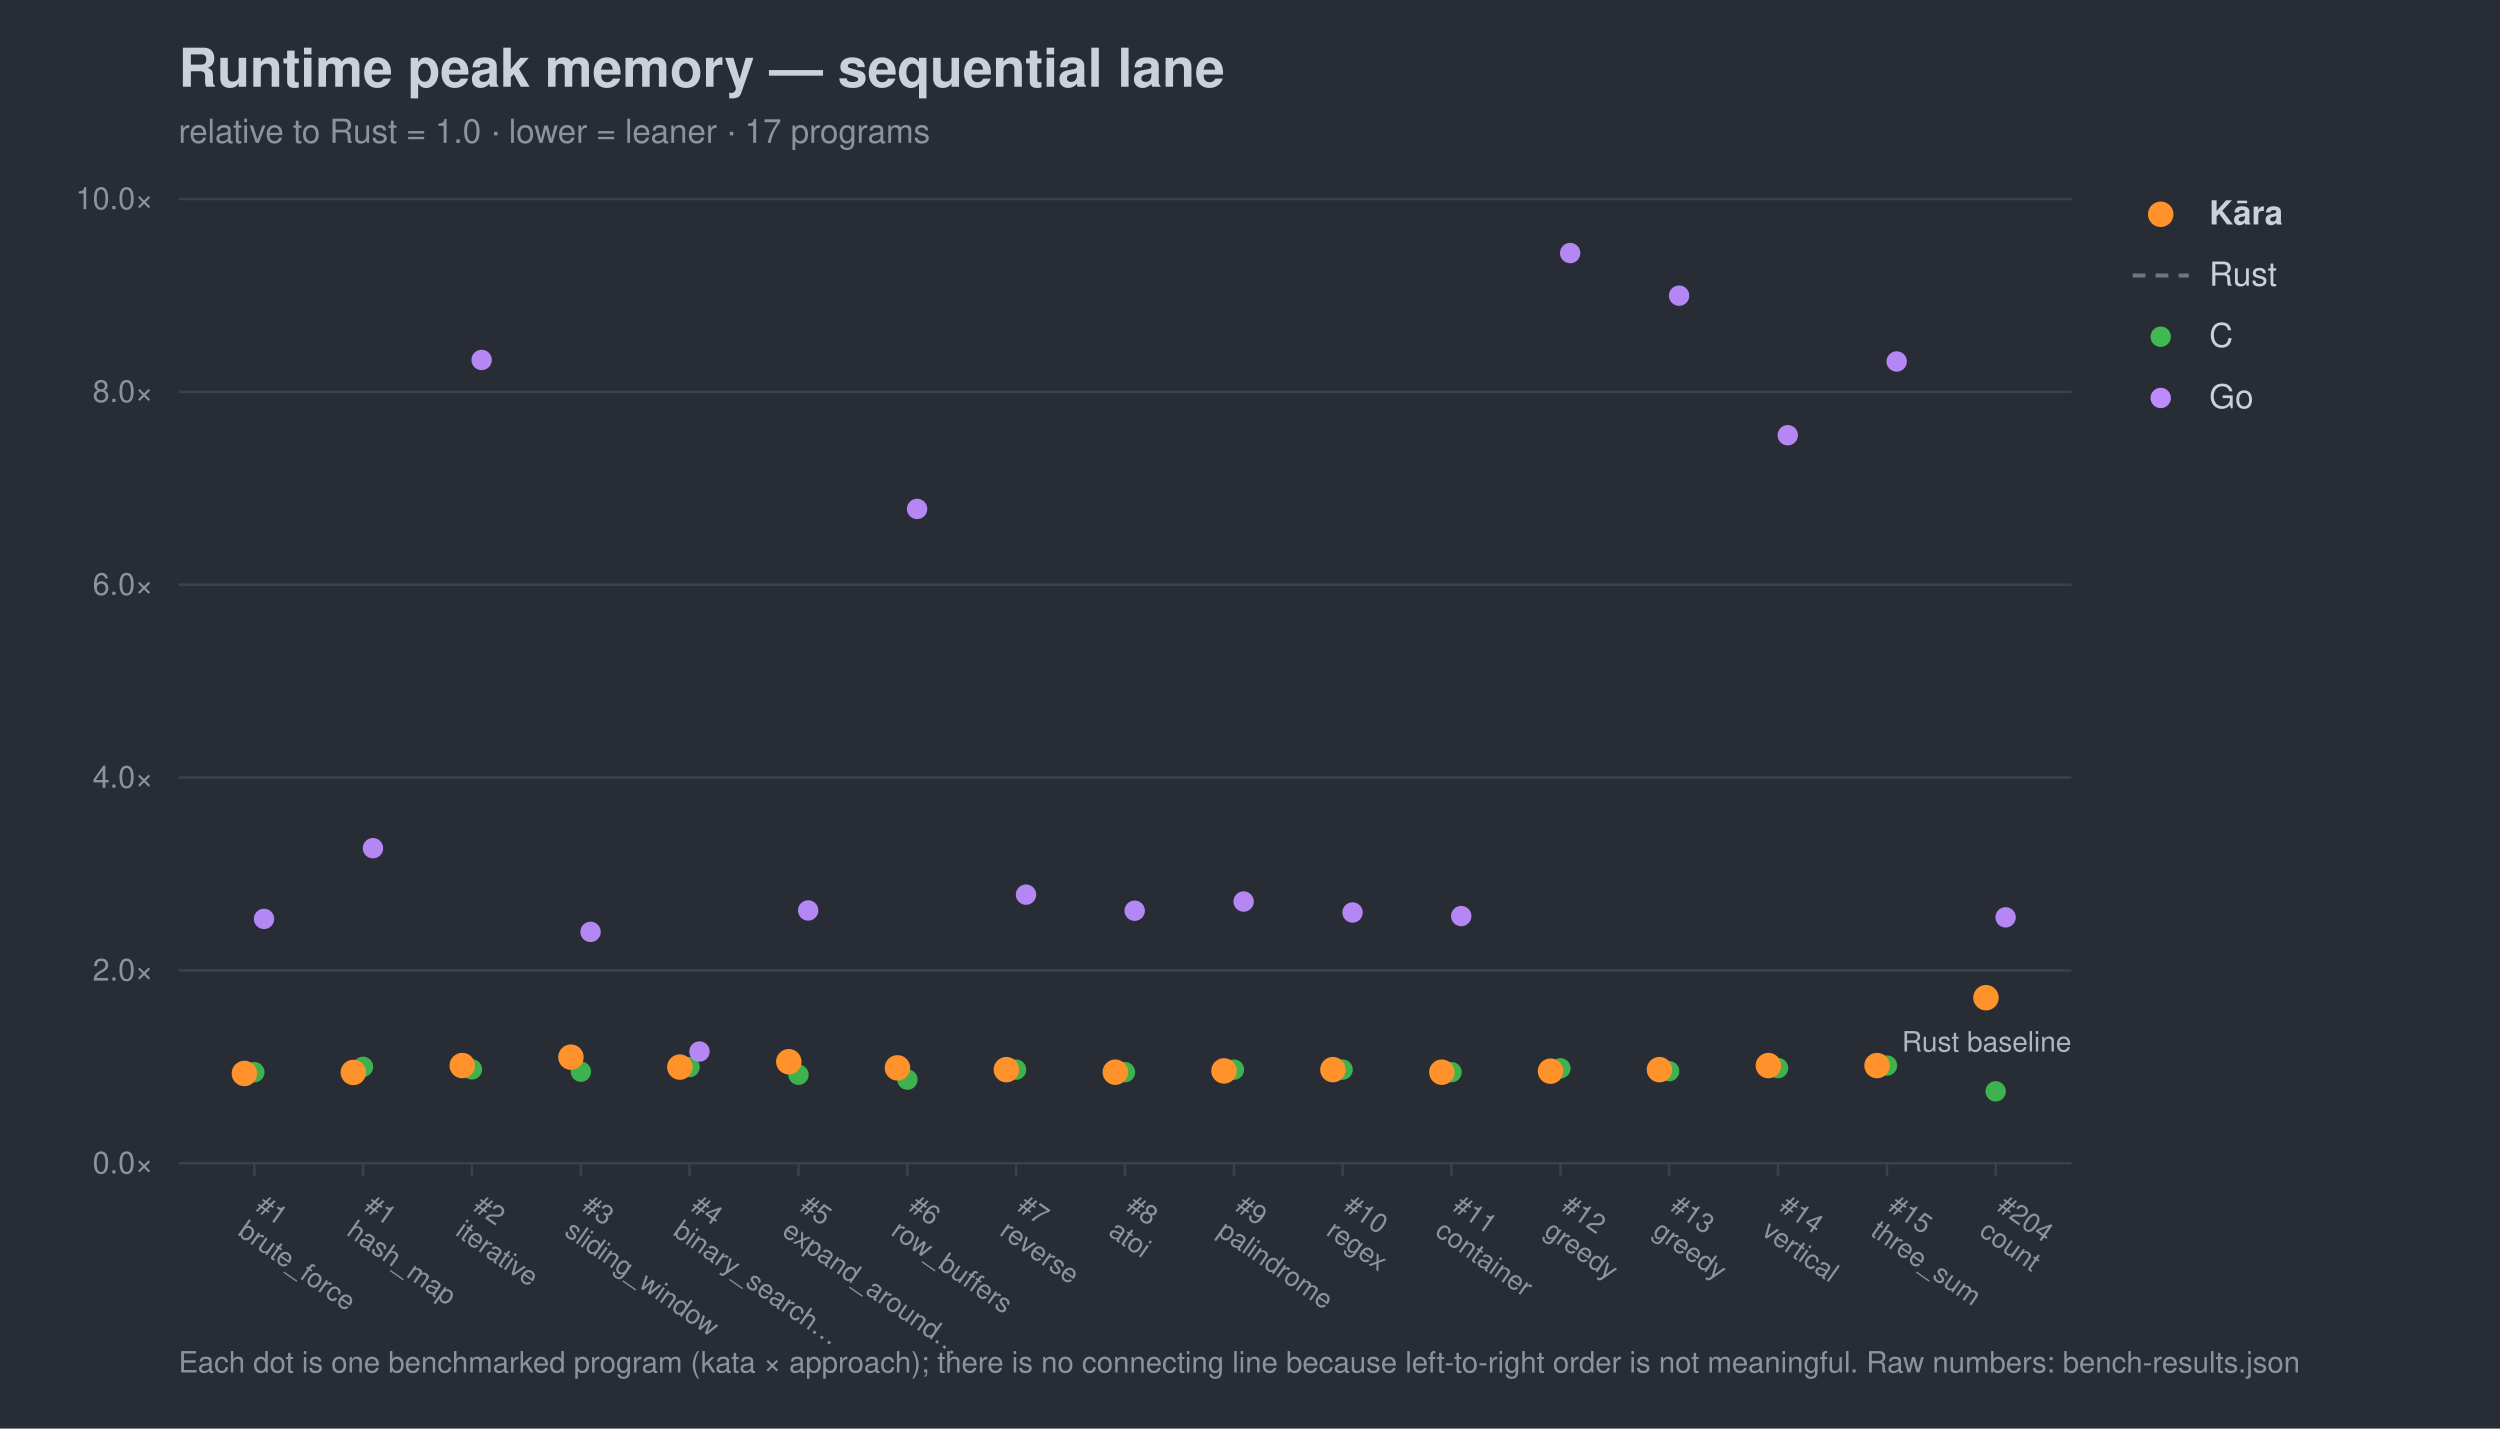
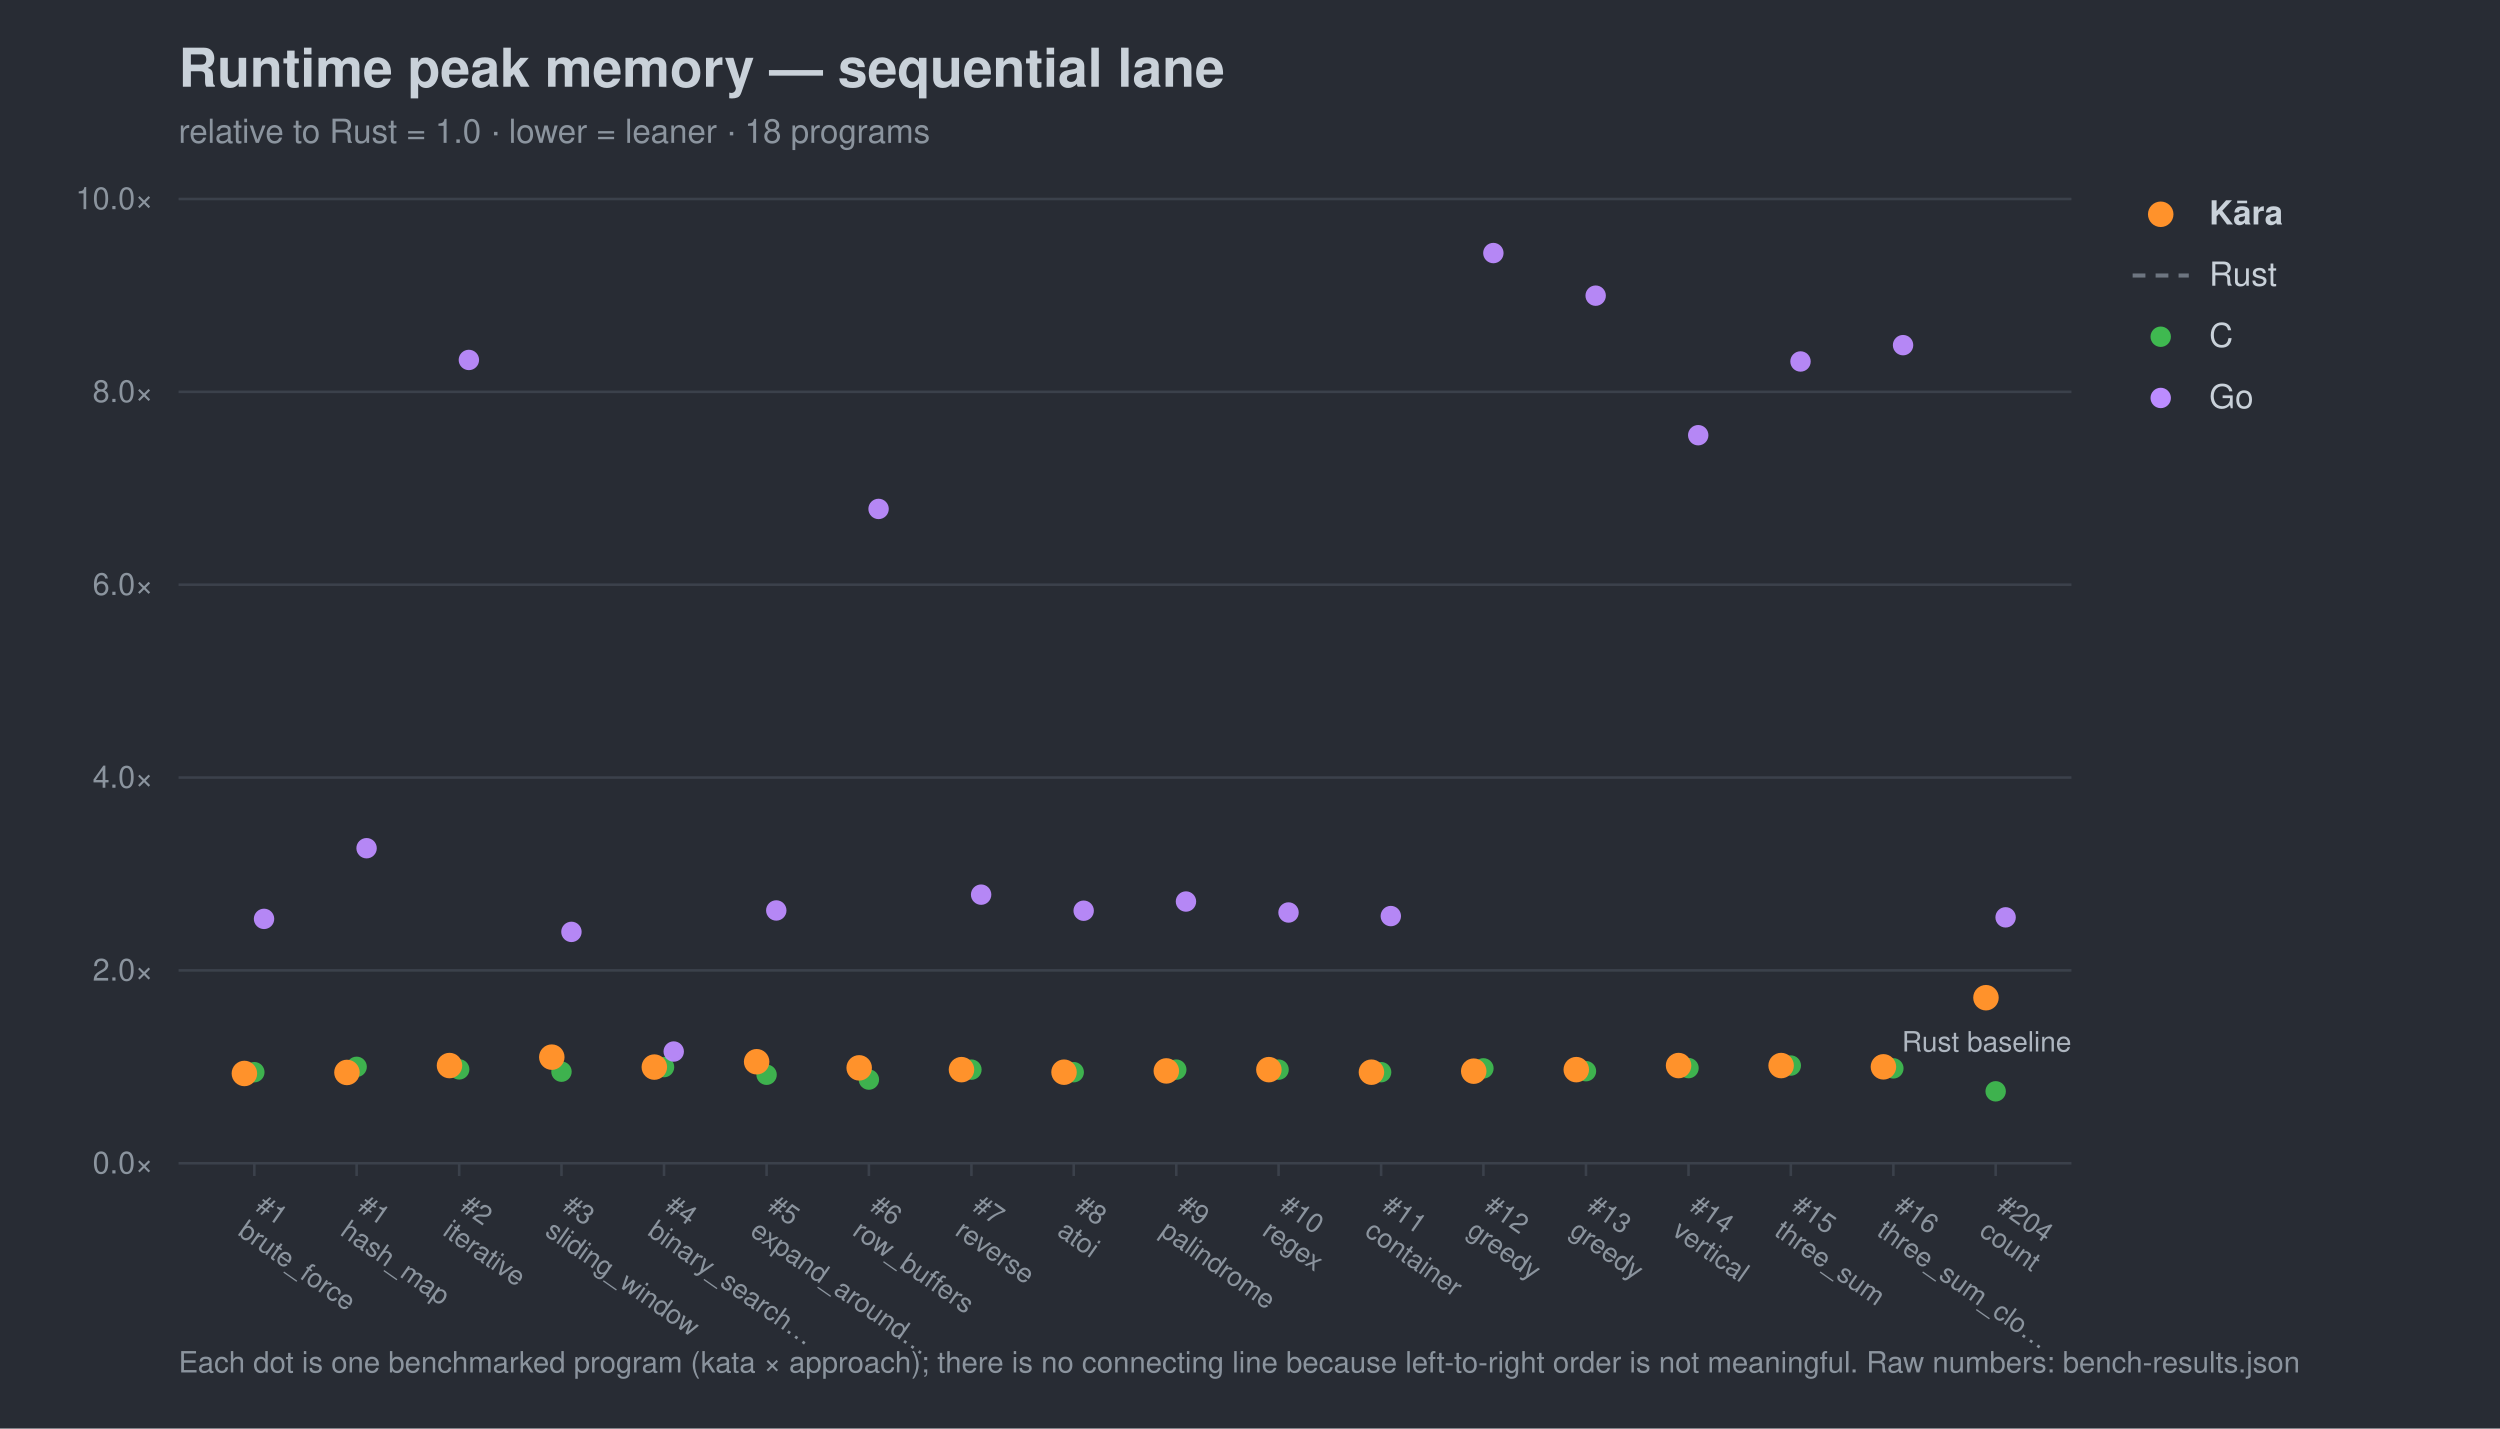
<svg xmlns="http://www.w3.org/2000/svg" width="980" height="560" viewBox="0 0 980 560" font-family="-apple-system,Segoe UI,Helvetica,Arial,sans-serif">
  <rect width="980" height="560" fill="#282c34" />
  <text x="70" y="34" font-size="21" font-weight="700" fill="#c9d1d9">Runtime peak memory — sequential lane</text>
-   <text x="70" y="56" font-size="13" fill="#8b949e">relative to Rust = 1.0 · lower = leaner · 17 programs</text>
+   <text x="70" y="56" font-size="13" fill="#8b949e">relative to Rust = 1.0 · lower = leaner · 18 programs</text>
  <line x1="70" y1="456.0" x2="812" y2="456.0" stroke="#3b414b" stroke-width="1" />
  <text x="60" y="460.0" font-size="12" text-anchor="end" fill="#8b949e">0.0×</text>
  <line x1="70" y1="380.4" x2="812" y2="380.4" stroke="#3b414b" stroke-width="1" />
  <text x="60" y="384.4" font-size="12" text-anchor="end" fill="#8b949e">2.0×</text>
  <line x1="70" y1="304.8" x2="812" y2="304.8" stroke="#3b414b" stroke-width="1" />
  <text x="60" y="308.8" font-size="12" text-anchor="end" fill="#8b949e">4.0×</text>
  <line x1="70" y1="229.2" x2="812" y2="229.2" stroke="#3b414b" stroke-width="1" />
  <text x="60" y="233.2" font-size="12" text-anchor="end" fill="#8b949e">6.0×</text>
  <line x1="70" y1="153.6" x2="812" y2="153.6" stroke="#3b414b" stroke-width="1" />
  <text x="60" y="157.6" font-size="12" text-anchor="end" fill="#8b949e">8.0×</text>
  <line x1="70" y1="78.0" x2="812" y2="78.0" stroke="#3b414b" stroke-width="1" />
  <text x="60" y="82.0" font-size="12" text-anchor="end" fill="#8b949e">10.0×</text>
  <text x="812" y="412.2" font-size="11" text-anchor="end" fill="#aeb6c0">Rust baseline</text>
  <line x1="99.7" y1="456" x2="99.7" y2="461" stroke="#3b414b" />
  <g transform="translate(99.7,474) rotate(35)">
    <text x="0" y="0" font-size="10.5" fill="#8b949e">#1</text>
    <text x="0" y="12" font-size="10.5" fill="#8b949e">brute_force</text>
  </g>
-   <line x1="142.3" y1="456" x2="142.3" y2="461" stroke="#3b414b" />
-   <g transform="translate(142.3,474) rotate(35)">
+   <line x1="139.8" y1="456" x2="139.8" y2="461" stroke="#3b414b" />
+   <g transform="translate(139.8,474) rotate(35)">
    <text x="0" y="0" font-size="10.5" fill="#8b949e">#1</text>
    <text x="0" y="12" font-size="10.5" fill="#8b949e">hash_map</text>
  </g>
-   <line x1="185.0" y1="456" x2="185.0" y2="461" stroke="#3b414b" />
-   <g transform="translate(185.0,474) rotate(35)">
+   <line x1="180.0" y1="456" x2="180.0" y2="461" stroke="#3b414b" />
+   <g transform="translate(180.0,474) rotate(35)">
    <text x="0" y="0" font-size="10.5" fill="#8b949e">#2</text>
    <text x="0" y="12" font-size="10.5" fill="#8b949e">iterative</text>
  </g>
-   <line x1="227.7" y1="456" x2="227.7" y2="461" stroke="#3b414b" />
-   <g transform="translate(227.7,474) rotate(35)">
+   <line x1="220.1" y1="456" x2="220.1" y2="461" stroke="#3b414b" />
+   <g transform="translate(220.1,474) rotate(35)">
    <text x="0" y="0" font-size="10.5" fill="#8b949e">#3</text>
    <text x="0" y="12" font-size="10.5" fill="#8b949e">sliding_window</text>
  </g>
-   <line x1="270.3" y1="456" x2="270.3" y2="461" stroke="#3b414b" />
-   <g transform="translate(270.3,474) rotate(35)">
+   <line x1="260.3" y1="456" x2="260.3" y2="461" stroke="#3b414b" />
+   <g transform="translate(260.3,474) rotate(35)">
    <text x="0" y="0" font-size="10.5" fill="#8b949e">#4</text>
    <text x="0" y="12" font-size="10.5" fill="#8b949e">binary_search…</text>
  </g>
-   <line x1="313.0" y1="456" x2="313.0" y2="461" stroke="#3b414b" />
-   <g transform="translate(313.0,474) rotate(35)">
+   <line x1="300.5" y1="456" x2="300.5" y2="461" stroke="#3b414b" />
+   <g transform="translate(300.5,474) rotate(35)">
    <text x="0" y="0" font-size="10.5" fill="#8b949e">#5</text>
    <text x="0" y="12" font-size="10.5" fill="#8b949e">expand_around…</text>
  </g>
-   <line x1="355.7" y1="456" x2="355.7" y2="461" stroke="#3b414b" />
-   <g transform="translate(355.7,474) rotate(35)">
+   <line x1="340.6" y1="456" x2="340.6" y2="461" stroke="#3b414b" />
+   <g transform="translate(340.6,474) rotate(35)">
    <text x="0" y="0" font-size="10.5" fill="#8b949e">#6</text>
    <text x="0" y="12" font-size="10.5" fill="#8b949e">row_buffers</text>
  </g>
-   <line x1="398.3" y1="456" x2="398.3" y2="461" stroke="#3b414b" />
-   <g transform="translate(398.3,474) rotate(35)">
+   <line x1="380.8" y1="456" x2="380.8" y2="461" stroke="#3b414b" />
+   <g transform="translate(380.8,474) rotate(35)">
    <text x="0" y="0" font-size="10.5" fill="#8b949e">#7</text>
    <text x="0" y="12" font-size="10.5" fill="#8b949e">reverse</text>
  </g>
-   <line x1="441.0" y1="456" x2="441.0" y2="461" stroke="#3b414b" />
-   <g transform="translate(441.0,474) rotate(35)">
+   <line x1="420.9" y1="456" x2="420.9" y2="461" stroke="#3b414b" />
+   <g transform="translate(420.9,474) rotate(35)">
    <text x="0" y="0" font-size="10.5" fill="#8b949e">#8</text>
    <text x="0" y="12" font-size="10.5" fill="#8b949e">atoi</text>
  </g>
-   <line x1="483.7" y1="456" x2="483.7" y2="461" stroke="#3b414b" />
-   <g transform="translate(483.7,474) rotate(35)">
+   <line x1="461.1" y1="456" x2="461.1" y2="461" stroke="#3b414b" />
+   <g transform="translate(461.1,474) rotate(35)">
    <text x="0" y="0" font-size="10.5" fill="#8b949e">#9</text>
    <text x="0" y="12" font-size="10.5" fill="#8b949e">palindrome</text>
  </g>
-   <line x1="526.3" y1="456" x2="526.3" y2="461" stroke="#3b414b" />
-   <g transform="translate(526.3,474) rotate(35)">
+   <line x1="501.2" y1="456" x2="501.2" y2="461" stroke="#3b414b" />
+   <g transform="translate(501.2,474) rotate(35)">
    <text x="0" y="0" font-size="10.5" fill="#8b949e">#10</text>
    <text x="0" y="12" font-size="10.5" fill="#8b949e">regex</text>
  </g>
-   <line x1="569.0" y1="456" x2="569.0" y2="461" stroke="#3b414b" />
-   <g transform="translate(569.0,474) rotate(35)">
+   <line x1="541.4" y1="456" x2="541.4" y2="461" stroke="#3b414b" />
+   <g transform="translate(541.4,474) rotate(35)">
    <text x="0" y="0" font-size="10.5" fill="#8b949e">#11</text>
    <text x="0" y="12" font-size="10.5" fill="#8b949e">container</text>
  </g>
-   <line x1="611.7" y1="456" x2="611.7" y2="461" stroke="#3b414b" />
-   <g transform="translate(611.7,474) rotate(35)">
+   <line x1="581.5" y1="456" x2="581.5" y2="461" stroke="#3b414b" />
+   <g transform="translate(581.5,474) rotate(35)">
    <text x="0" y="0" font-size="10.5" fill="#8b949e">#12</text>
    <text x="0" y="12" font-size="10.5" fill="#8b949e">greedy</text>
  </g>
-   <line x1="654.3" y1="456" x2="654.3" y2="461" stroke="#3b414b" />
-   <g transform="translate(654.3,474) rotate(35)">
+   <line x1="621.7" y1="456" x2="621.7" y2="461" stroke="#3b414b" />
+   <g transform="translate(621.7,474) rotate(35)">
    <text x="0" y="0" font-size="10.5" fill="#8b949e">#13</text>
    <text x="0" y="12" font-size="10.5" fill="#8b949e">greedy</text>
  </g>
-   <line x1="697.0" y1="456" x2="697.0" y2="461" stroke="#3b414b" />
-   <g transform="translate(697.0,474) rotate(35)">
+   <line x1="661.9" y1="456" x2="661.9" y2="461" stroke="#3b414b" />
+   <g transform="translate(661.9,474) rotate(35)">
    <text x="0" y="0" font-size="10.5" fill="#8b949e">#14</text>
    <text x="0" y="12" font-size="10.5" fill="#8b949e">vertical</text>
  </g>
-   <line x1="739.7" y1="456" x2="739.7" y2="461" stroke="#3b414b" />
-   <g transform="translate(739.7,474) rotate(35)">
+   <line x1="702.0" y1="456" x2="702.0" y2="461" stroke="#3b414b" />
+   <g transform="translate(702.0,474) rotate(35)">
    <text x="0" y="0" font-size="10.5" fill="#8b949e">#15</text>
    <text x="0" y="12" font-size="10.5" fill="#8b949e">three_sum</text>
+   </g>
+   <line x1="742.2" y1="456" x2="742.2" y2="461" stroke="#3b414b" />
+   <g transform="translate(742.2,474) rotate(35)">
+     <text x="0" y="0" font-size="10.5" fill="#8b949e">#16</text>
+     <text x="0" y="12" font-size="10.5" fill="#8b949e">three_sum_clo…</text>
  </g>
  <line x1="782.3" y1="456" x2="782.3" y2="461" stroke="#3b414b" />
  <g transform="translate(782.3,474) rotate(35)">
    <text x="0" y="0" font-size="10.5" fill="#8b949e">#204</text>
    <text x="0" y="12" font-size="10.5" fill="#8b949e">count</text>
  </g>
  <circle cx="99.7" cy="420.3" r="4.0" fill="#3fb950" opacity="0.95" />
-   <circle cx="142.3" cy="418.2" r="4.0" fill="#3fb950" opacity="0.95" />
-   <circle cx="185.0" cy="419.2" r="4.0" fill="#3fb950" opacity="0.95" />
-   <circle cx="227.7" cy="420.1" r="4.0" fill="#3fb950" opacity="0.95" />
-   <circle cx="270.3" cy="418.3" r="4.0" fill="#3fb950" opacity="0.95" />
-   <circle cx="313.0" cy="421.3" r="4.0" fill="#3fb950" opacity="0.95" />
-   <circle cx="355.7" cy="423.2" r="4.0" fill="#3fb950" opacity="0.95" />
-   <circle cx="398.3" cy="419.3" r="4.0" fill="#3fb950" opacity="0.95" />
-   <circle cx="441.0" cy="420.3" r="4.0" fill="#3fb950" opacity="0.95" />
-   <circle cx="483.7" cy="419.3" r="4.0" fill="#3fb950" opacity="0.95" />
-   <circle cx="526.3" cy="419.3" r="4.0" fill="#3fb950" opacity="0.95" />
-   <circle cx="569.0" cy="420.3" r="4.0" fill="#3fb950" opacity="0.95" />
-   <circle cx="611.7" cy="418.8" r="4.0" fill="#3fb950" opacity="0.95" />
-   <circle cx="654.3" cy="419.9" r="4.0" fill="#3fb950" opacity="0.95" />
-   <circle cx="697.0" cy="418.7" r="4.0" fill="#3fb950" opacity="0.95" />
-   <circle cx="739.7" cy="417.7" r="4.0" fill="#3fb950" opacity="0.95" />
+   <circle cx="139.8" cy="418.2" r="4.0" fill="#3fb950" opacity="0.95" />
+   <circle cx="180.0" cy="419.2" r="4.0" fill="#3fb950" opacity="0.95" />
+   <circle cx="220.1" cy="420.1" r="4.0" fill="#3fb950" opacity="0.95" />
+   <circle cx="260.3" cy="418.3" r="4.0" fill="#3fb950" opacity="0.95" />
+   <circle cx="300.5" cy="421.3" r="4.0" fill="#3fb950" opacity="0.95" />
+   <circle cx="340.6" cy="423.2" r="4.0" fill="#3fb950" opacity="0.95" />
+   <circle cx="380.8" cy="419.3" r="4.0" fill="#3fb950" opacity="0.95" />
+   <circle cx="420.9" cy="420.3" r="4.0" fill="#3fb950" opacity="0.95" />
+   <circle cx="461.1" cy="419.3" r="4.0" fill="#3fb950" opacity="0.95" />
+   <circle cx="501.2" cy="419.3" r="4.0" fill="#3fb950" opacity="0.95" />
+   <circle cx="541.4" cy="420.3" r="4.0" fill="#3fb950" opacity="0.95" />
+   <circle cx="581.5" cy="418.8" r="4.0" fill="#3fb950" opacity="0.95" />
+   <circle cx="621.7" cy="419.9" r="4.0" fill="#3fb950" opacity="0.95" />
+   <circle cx="661.9" cy="418.7" r="4.0" fill="#3fb950" opacity="0.95" />
+   <circle cx="702.0" cy="417.7" r="4.0" fill="#3fb950" opacity="0.95" />
+   <circle cx="742.2" cy="418.8" r="4.0" fill="#3fb950" opacity="0.95" />
  <circle cx="782.3" cy="427.8" r="4.0" fill="#3fb950" opacity="0.95" />
  <circle cx="103.5" cy="360.2" r="4.0" fill="#bc8cff" opacity="0.95" />
-   <circle cx="146.2" cy="332.5" r="4.0" fill="#bc8cff" opacity="0.95" />
-   <circle cx="188.8" cy="141.1" r="4.0" fill="#bc8cff" opacity="0.95" />
-   <circle cx="231.5" cy="365.3" r="4.0" fill="#bc8cff" opacity="0.95" />
-   <circle cx="274.2" cy="412.2" r="4.0" fill="#bc8cff" opacity="0.95" />
-   <circle cx="316.8" cy="356.9" r="4.0" fill="#bc8cff" opacity="0.95" />
-   <circle cx="359.5" cy="199.5" r="4.0" fill="#bc8cff" opacity="0.95" />
-   <circle cx="402.2" cy="350.7" r="4.0" fill="#bc8cff" opacity="0.95" />
-   <circle cx="444.8" cy="357.0" r="4.0" fill="#bc8cff" opacity="0.95" />
-   <circle cx="487.5" cy="353.4" r="4.0" fill="#bc8cff" opacity="0.95" />
-   <circle cx="530.2" cy="357.7" r="4.0" fill="#bc8cff" opacity="0.95" />
-   <circle cx="572.8" cy="359.1" r="4.0" fill="#bc8cff" opacity="0.95" />
-   <circle cx="615.5" cy="99.2" r="4.0" fill="#bc8cff" opacity="0.95" />
-   <circle cx="658.2" cy="115.9" r="4.0" fill="#bc8cff" opacity="0.95" />
-   <circle cx="700.8" cy="170.6" r="4.0" fill="#bc8cff" opacity="0.95" />
-   <circle cx="743.5" cy="141.7" r="4.0" fill="#bc8cff" opacity="0.95" />
+   <circle cx="143.7" cy="332.5" r="4.0" fill="#bc8cff" opacity="0.95" />
+   <circle cx="183.8" cy="141.1" r="4.0" fill="#bc8cff" opacity="0.95" />
+   <circle cx="224.0" cy="365.3" r="4.0" fill="#bc8cff" opacity="0.95" />
+   <circle cx="264.1" cy="412.2" r="4.0" fill="#bc8cff" opacity="0.95" />
+   <circle cx="304.3" cy="356.9" r="4.0" fill="#bc8cff" opacity="0.95" />
+   <circle cx="344.4" cy="199.5" r="4.0" fill="#bc8cff" opacity="0.95" />
+   <circle cx="384.6" cy="350.7" r="4.0" fill="#bc8cff" opacity="0.95" />
+   <circle cx="424.8" cy="357.0" r="4.0" fill="#bc8cff" opacity="0.95" />
+   <circle cx="464.9" cy="353.4" r="4.0" fill="#bc8cff" opacity="0.95" />
+   <circle cx="505.1" cy="357.7" r="4.0" fill="#bc8cff" opacity="0.95" />
+   <circle cx="545.2" cy="359.1" r="4.0" fill="#bc8cff" opacity="0.95" />
+   <circle cx="585.4" cy="99.2" r="4.0" fill="#bc8cff" opacity="0.95" />
+   <circle cx="625.5" cy="115.9" r="4.0" fill="#bc8cff" opacity="0.95" />
+   <circle cx="665.7" cy="170.6" r="4.0" fill="#bc8cff" opacity="0.95" />
+   <circle cx="705.8" cy="141.7" r="4.0" fill="#bc8cff" opacity="0.95" />
+   <circle cx="746.0" cy="135.3" r="4.0" fill="#bc8cff" opacity="0.95" />
  <circle cx="786.2" cy="359.6" r="4.0" fill="#bc8cff" opacity="0.95" />
  <circle cx="95.8" cy="420.8" r="5.0" fill="#ff922b" opacity="1.0" />
-   <circle cx="138.5" cy="420.4" r="5.0" fill="#ff922b" opacity="1.0" />
-   <circle cx="181.2" cy="417.7" r="5.0" fill="#ff922b" opacity="1.0" />
-   <circle cx="223.8" cy="414.4" r="5.0" fill="#ff922b" opacity="1.0" />
-   <circle cx="266.5" cy="418.3" r="5.0" fill="#ff922b" opacity="1.0" />
-   <circle cx="309.2" cy="416.2" r="5.0" fill="#ff922b" opacity="1.0" />
-   <circle cx="351.8" cy="418.6" r="5.0" fill="#ff922b" opacity="1.0" />
-   <circle cx="394.5" cy="419.3" r="5.0" fill="#ff922b" opacity="1.0" />
-   <circle cx="437.2" cy="420.3" r="5.0" fill="#ff922b" opacity="1.0" />
-   <circle cx="479.8" cy="419.8" r="5.0" fill="#ff922b" opacity="1.0" />
-   <circle cx="522.5" cy="419.3" r="5.0" fill="#ff922b" opacity="1.0" />
-   <circle cx="565.2" cy="420.3" r="5.0" fill="#ff922b" opacity="1.0" />
-   <circle cx="607.8" cy="419.9" r="5.0" fill="#ff922b" opacity="1.0" />
-   <circle cx="650.5" cy="419.3" r="5.0" fill="#ff922b" opacity="1.0" />
-   <circle cx="693.2" cy="417.7" r="5.0" fill="#ff922b" opacity="1.0" />
-   <circle cx="735.8" cy="417.7" r="5.0" fill="#ff922b" opacity="1.0" />
+   <circle cx="136.0" cy="420.4" r="5.0" fill="#ff922b" opacity="1.0" />
+   <circle cx="176.2" cy="417.7" r="5.0" fill="#ff922b" opacity="1.0" />
+   <circle cx="216.3" cy="414.4" r="5.0" fill="#ff922b" opacity="1.0" />
+   <circle cx="256.5" cy="418.3" r="5.0" fill="#ff922b" opacity="1.0" />
+   <circle cx="296.6" cy="416.2" r="5.0" fill="#ff922b" opacity="1.0" />
+   <circle cx="336.8" cy="418.6" r="5.0" fill="#ff922b" opacity="1.0" />
+   <circle cx="376.9" cy="419.3" r="5.0" fill="#ff922b" opacity="1.0" />
+   <circle cx="417.1" cy="420.3" r="5.0" fill="#ff922b" opacity="1.0" />
+   <circle cx="457.2" cy="419.8" r="5.0" fill="#ff922b" opacity="1.0" />
+   <circle cx="497.4" cy="419.3" r="5.0" fill="#ff922b" opacity="1.0" />
+   <circle cx="537.6" cy="420.3" r="5.0" fill="#ff922b" opacity="1.0" />
+   <circle cx="577.7" cy="419.9" r="5.0" fill="#ff922b" opacity="1.0" />
+   <circle cx="617.9" cy="419.3" r="5.0" fill="#ff922b" opacity="1.0" />
+   <circle cx="658.0" cy="417.7" r="5.0" fill="#ff922b" opacity="1.0" />
+   <circle cx="698.2" cy="417.7" r="5.0" fill="#ff922b" opacity="1.0" />
+   <circle cx="738.3" cy="418.2" r="5.0" fill="#ff922b" opacity="1.0" />
  <circle cx="778.5" cy="391.1" r="5.0" fill="#ff922b" opacity="1.0" />
  <circle cx="847" cy="84" r="5" fill="#ff922b" />
  <text x="866" y="88" font-size="13" fill="#c9d1d9" font-weight="700">Kāra</text>
  <line x1="836" y1="108" x2="858" y2="108" stroke="#6e7681" stroke-width="1.6" stroke-dasharray="5 4" />
  <text x="866" y="112" font-size="13" fill="#c9d1d9" font-weight="400">Rust</text>
  <circle cx="847" cy="132" r="4" fill="#3fb950" />
  <text x="866" y="136" font-size="13" fill="#c9d1d9" font-weight="400">C</text>
  <circle cx="847" cy="156" r="4" fill="#bc8cff" />
  <text x="866" y="160" font-size="13" fill="#c9d1d9" font-weight="400">Go</text>
  <text x="70" y="538" font-size="11.5" fill="#8b949e">Each dot is one benchmarked program (kata × approach); there is no connecting line because left-to-right order is not meaningful. Raw numbers: bench-results.json</text>
</svg>
